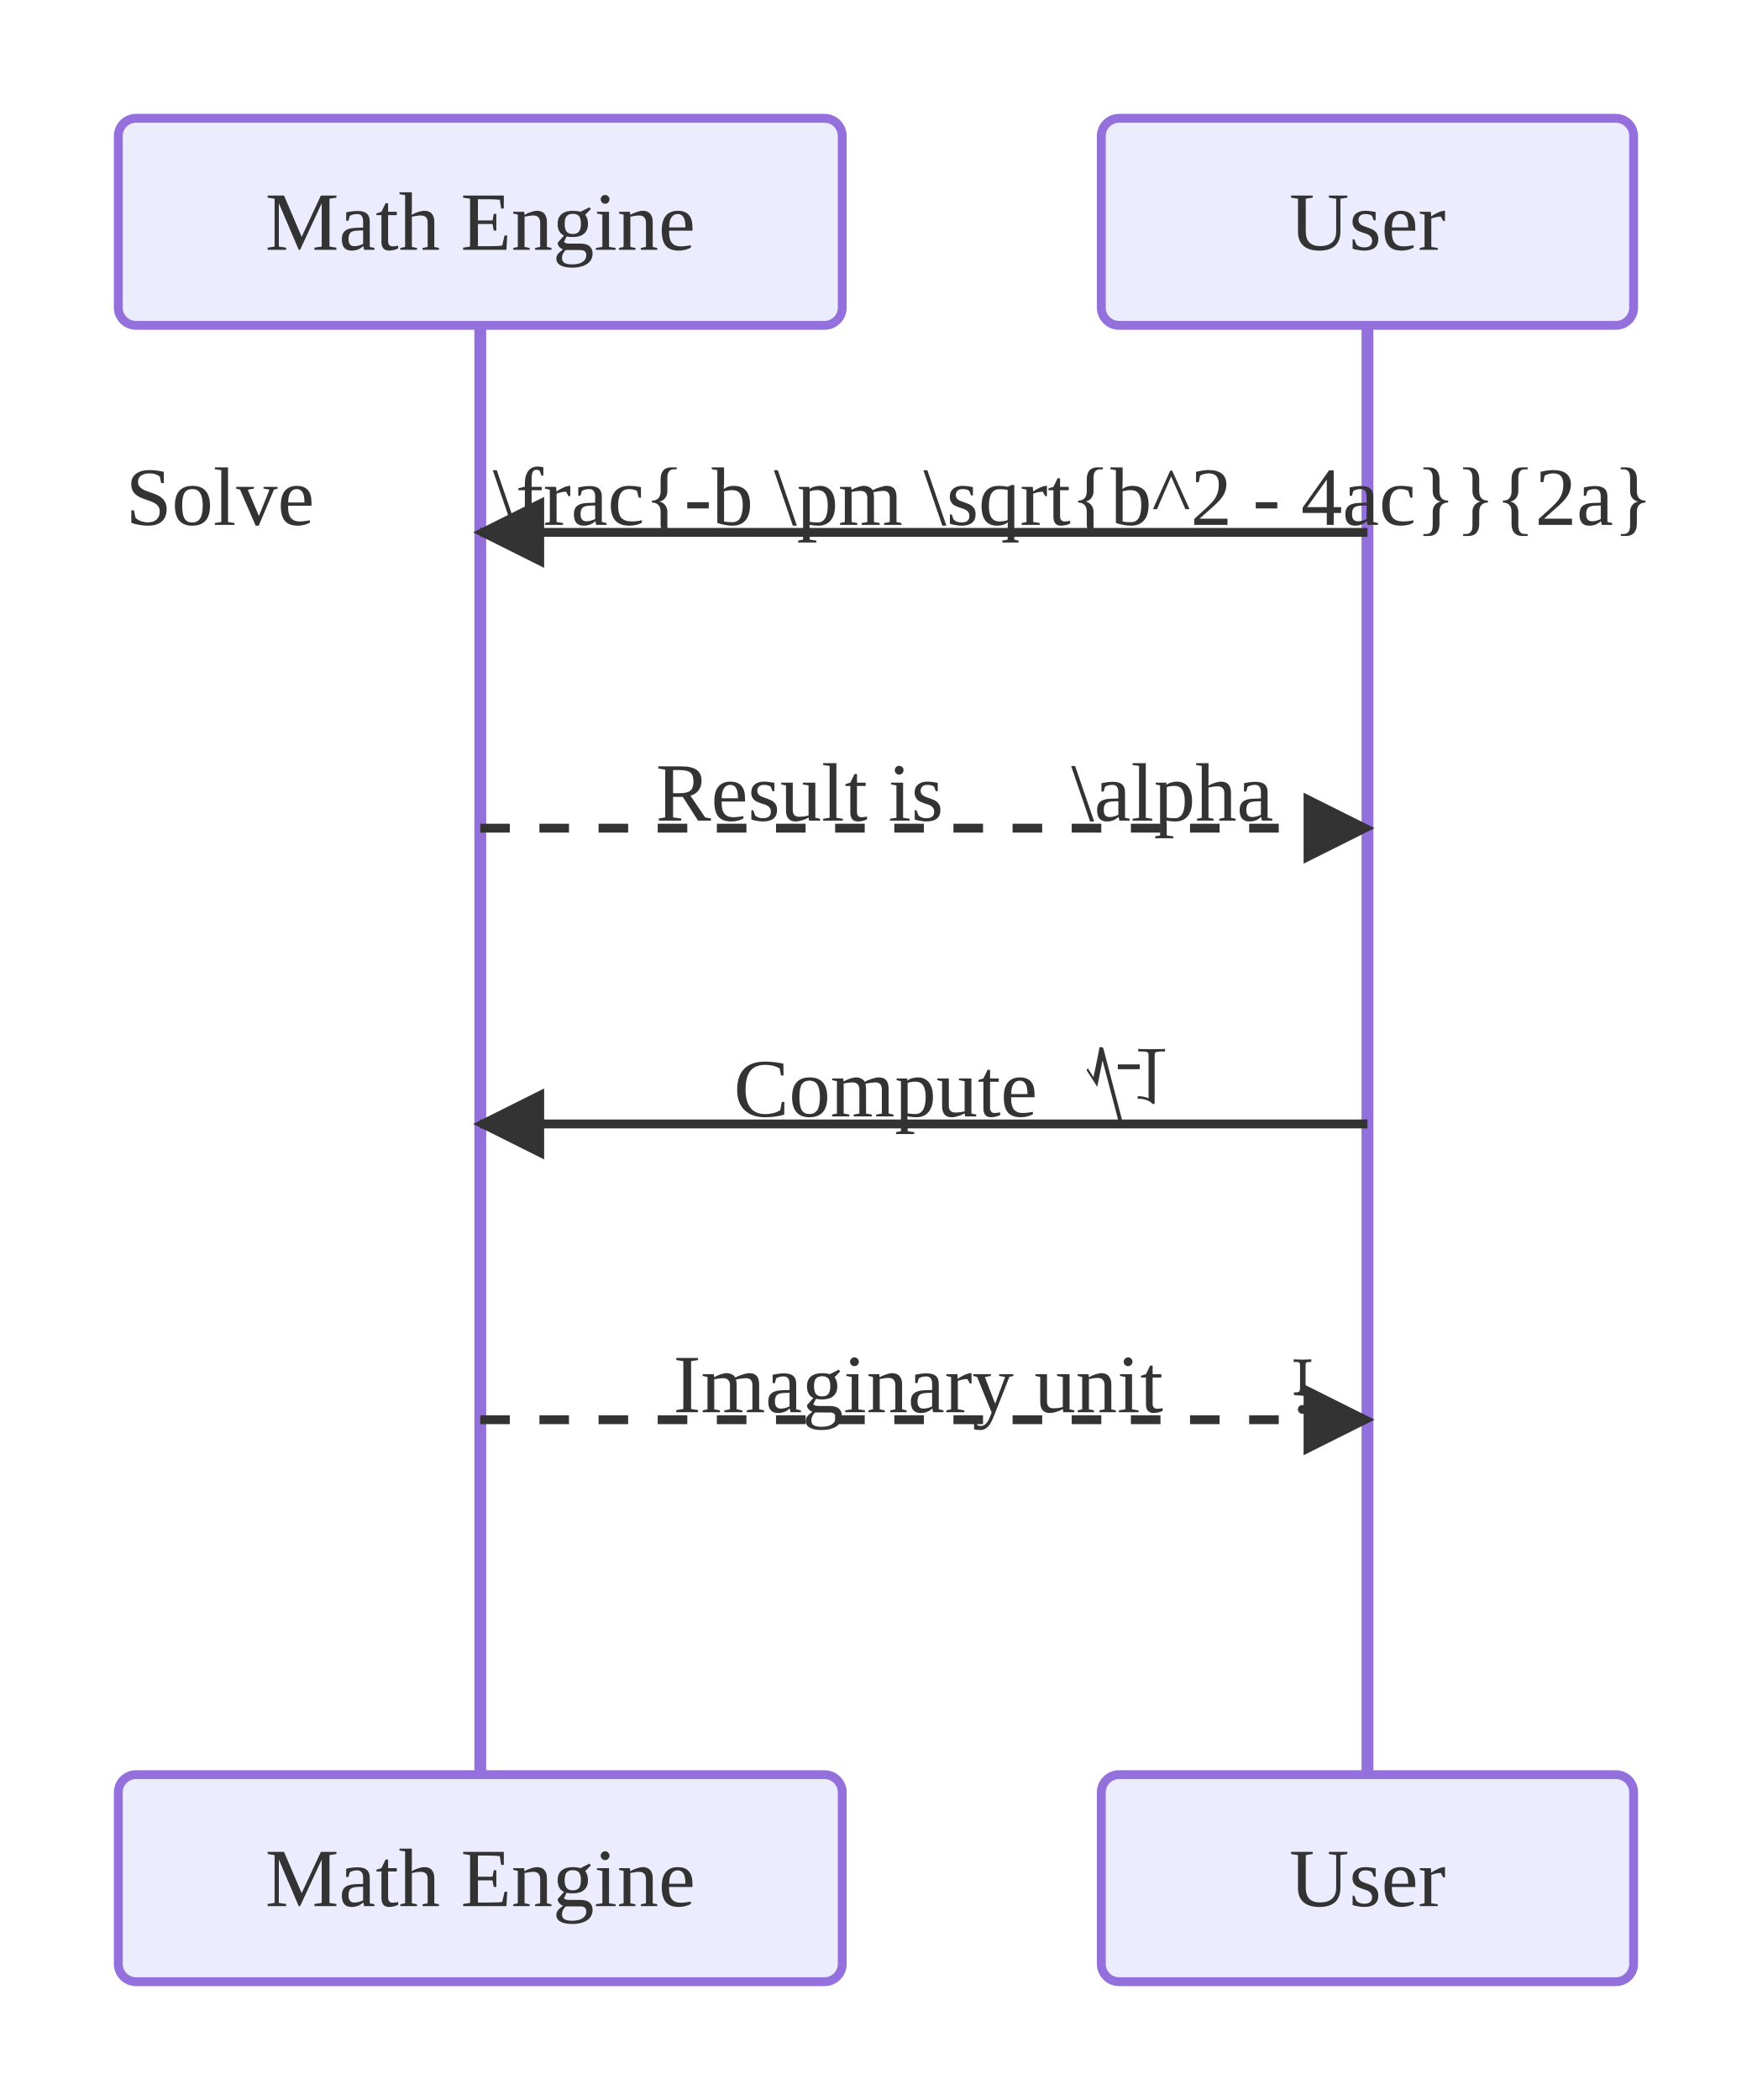
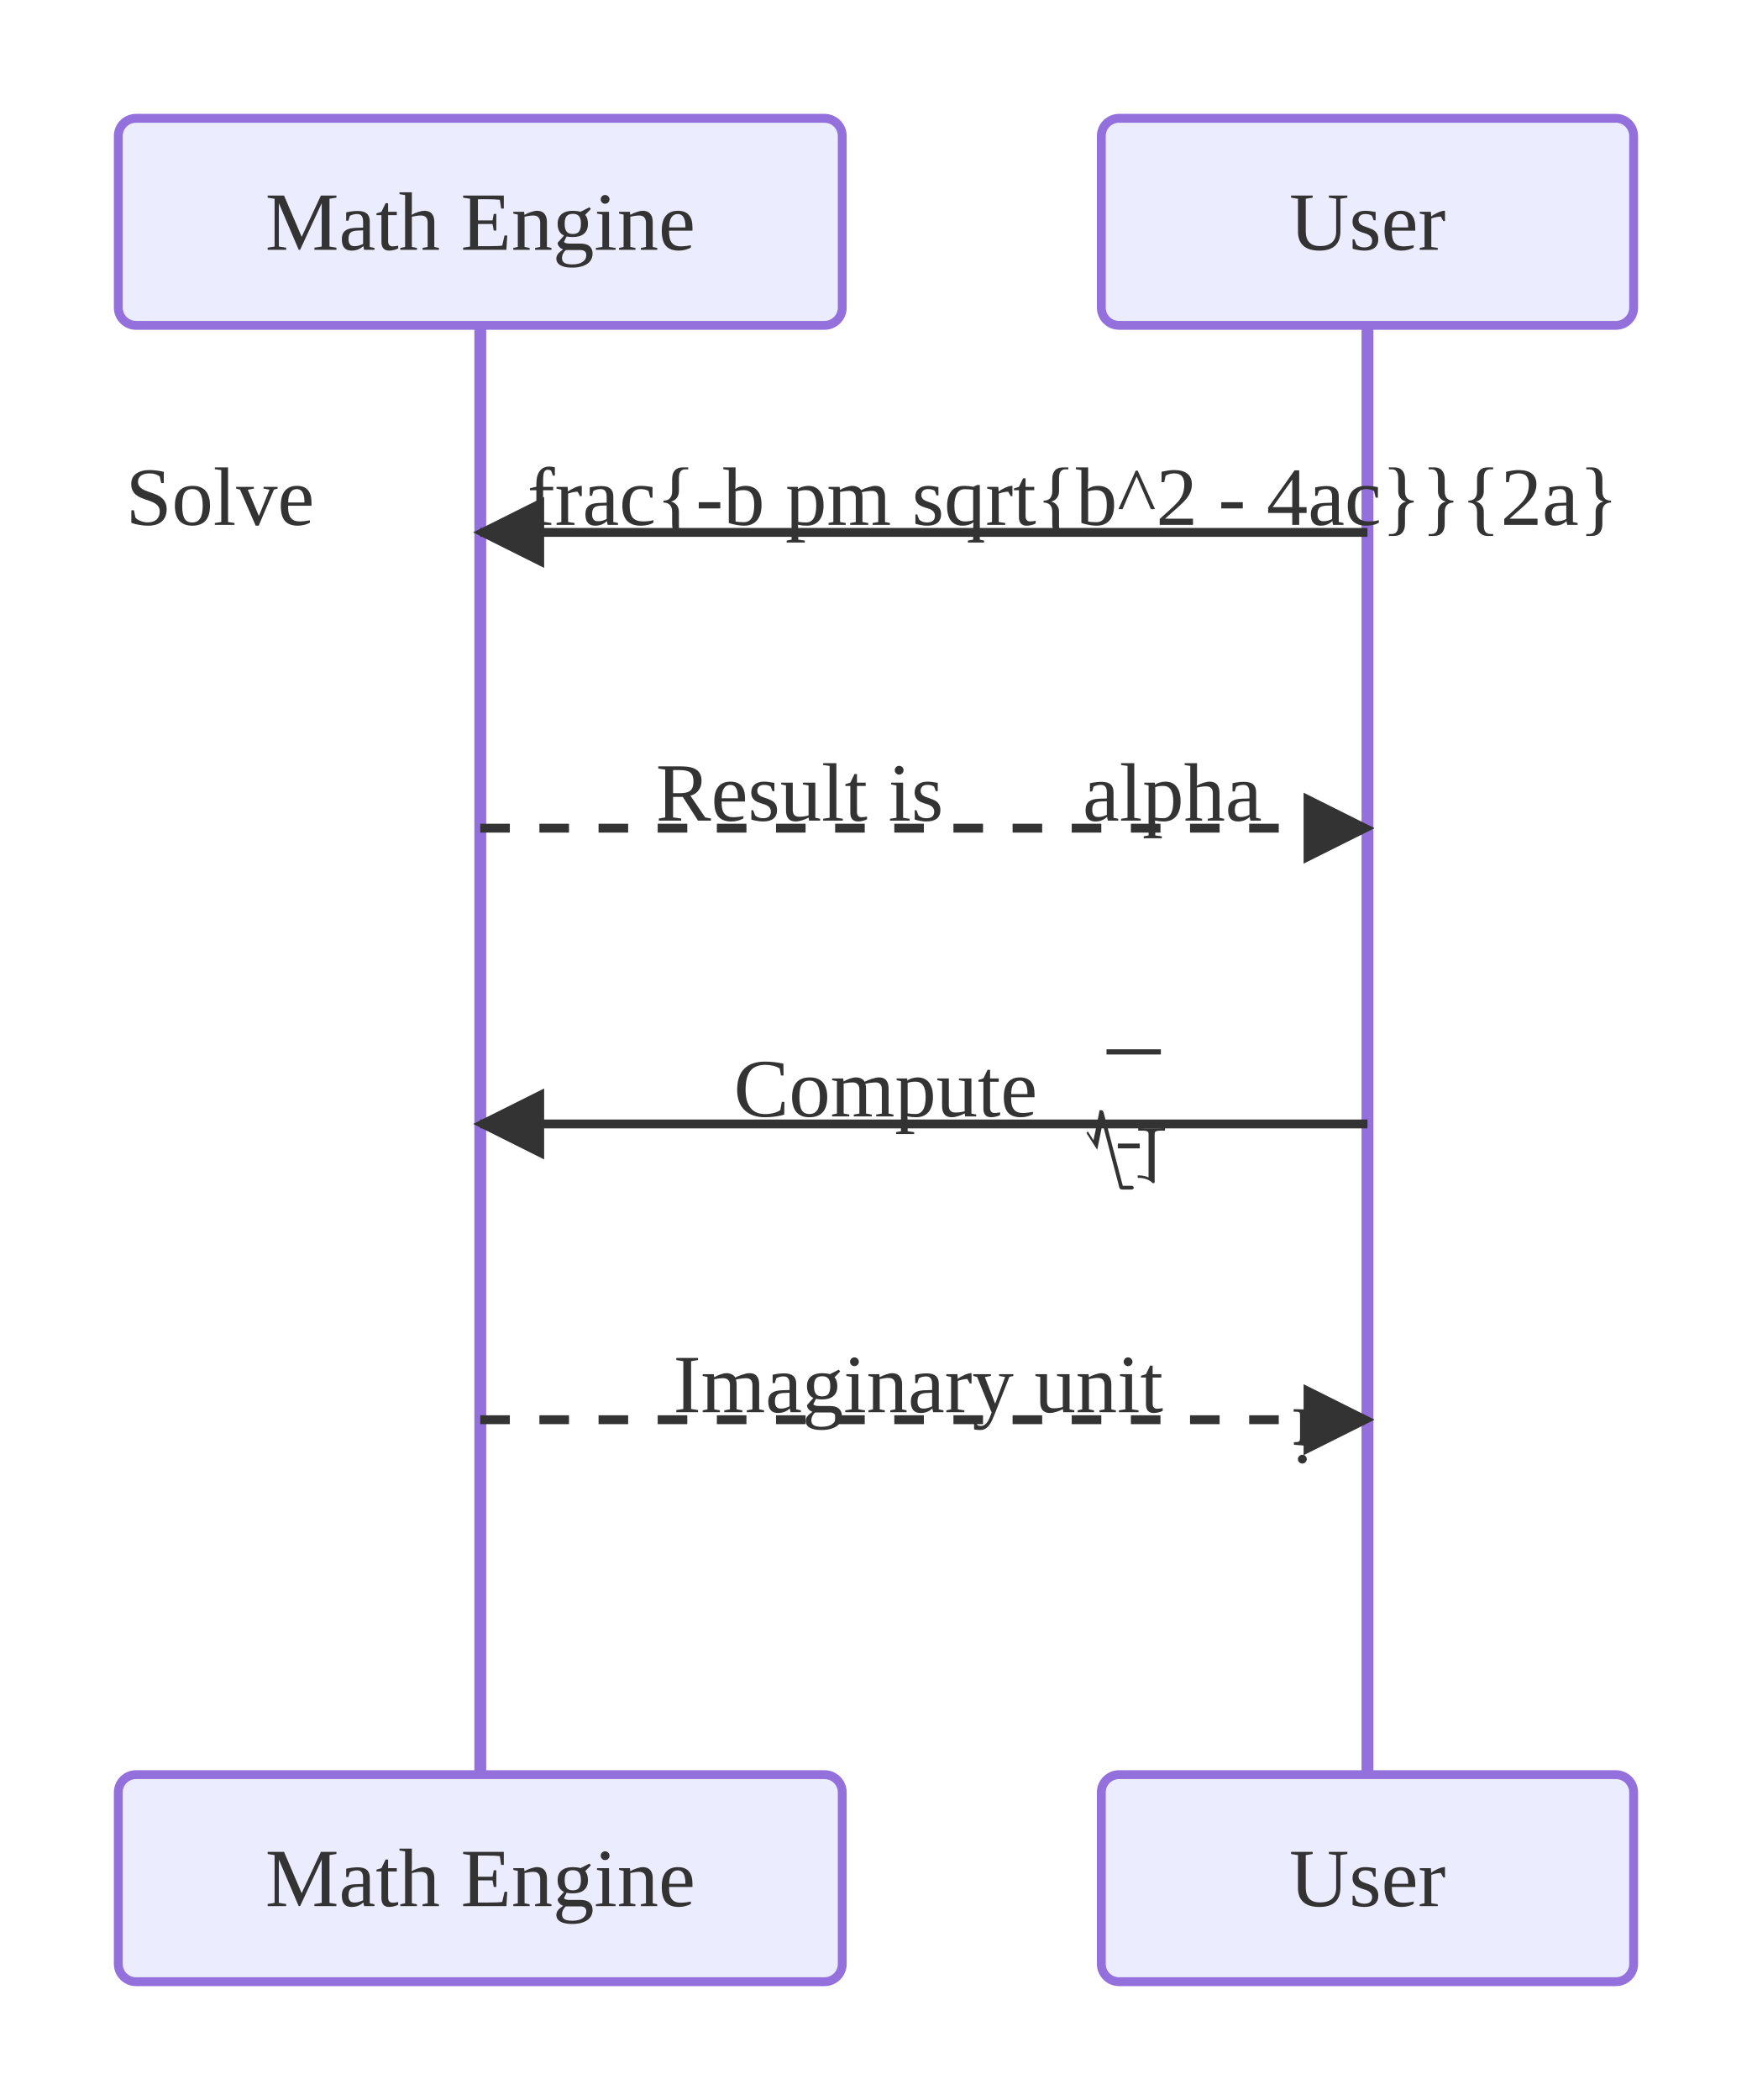
<svg xmlns="http://www.w3.org/2000/svg" viewBox="0 0 296.20 355.00">
  <defs>
    <marker id="seq-arrow-solid" viewBox="0 0 10 10" refX="9.00" refY="5.00" markerWidth="8.00" markerHeight="8.00" orient="auto">
      <polygon points="0,0 10,5 0,10" style="fill:#333" />
    </marker>
    <marker id="seq-arrow-dashed" viewBox="0 0 10 10" refX="9.00" refY="5.00" markerWidth="8.00" markerHeight="8.00" orient="auto">
      <polygon points="0,0 10,5 0,10" style="fill:#333" />
    </marker>
    <marker id="seq-arrow-solid-cross" viewBox="0 0 10 10" refX="5.00" refY="5.00" markerWidth="10.00" markerHeight="10.00" orient="auto">
      <path d="M2,2 L8,8 M2,8 L8,2" style="stroke:#333;stroke-width:1.5;fill:none" />
    </marker>
    <marker id="seq-arrow-dashed-cross" viewBox="0 0 10 10" refX="5.00" refY="5.00" markerWidth="10.00" markerHeight="10.00" orient="auto">
      <path d="M2,2 L8,8 M2,8 L8,2" style="stroke:#333;stroke-width:1.5;fill:none" />
    </marker>
    <marker id="seq-arrow-solid-open" viewBox="0 0 10 10" refX="10.00" refY="5.00" markerWidth="8.00" markerHeight="8.00" orient="auto">
      <polyline points="0,1 10,5 0,9" style="stroke:#333;stroke-width:1.5;fill:none" />
    </marker>
    <marker id="seq-arrow-dashed-open" viewBox="0 0 10 10" refX="10.00" refY="5.00" markerWidth="8.00" markerHeight="8.00" orient="auto">
      <polyline points="0,1 10,5 0,9" style="stroke:#333;stroke-width:1.5;fill:none" />
    </marker>
  </defs>
  <rect x="0.00" y="0.00" width="296.20" height="355.00" style="fill:white;stroke:none" />
  <line x1="81.20" y1="55.00" x2="81.20" y2="300.00" style="stroke:#9370DB;stroke-width:2.0" />
  <line x1="231.20" y1="55.00" x2="231.20" y2="300.00" style="stroke:#9370DB;stroke-width:2.0" />
  <line x1="231.20" y1="90.00" x2="81.20" y2="90.00" style="stroke:#333;stroke-width:1.5;fill:none" marker-end="url(#seq-arrow-solid)" />
  <text x="37.20" y="84.00" text-anchor="middle" dominant-baseline="central" style="fill:#333;font-size:14px">Solve </text>
-   <text x="181.40" y="84.00" text-anchor="middle" dominant-baseline="central" style="fill:#333;font-size:14px">\frac{-b \pm \sqrt{b^2 - 4ac}}{2a}</text>
+   <text x="181.40" y="84.00" text-anchor="middle" dominant-baseline="central" style="fill:#333;font-size:14px">frac{-b pm sqrt{b^2 - 4ac}}{2a}</text>
  <line x1="81.20" y1="140.00" x2="231.20" y2="140.00" style="stroke:#333;stroke-width:1.5;fill:none;stroke-dasharray:5,5" marker-end="url(#seq-arrow-dashed)" />
  <text x="135.20" y="134.00" text-anchor="middle" dominant-baseline="central" style="fill:#333;font-size:14px">Result is </text>
-   <text x="198.20" y="134.00" text-anchor="middle" dominant-baseline="central" style="fill:#333;font-size:14px">\alpha</text>
+   <text x="198.20" y="134.00" text-anchor="middle" dominant-baseline="central" style="fill:#333;font-size:14px">alpha</text>
  <line x1="231.20" y1="190.00" x2="81.20" y2="190.00" style="stroke:#333;stroke-width:1.5;fill:none" marker-end="url(#seq-arrow-solid)" />
  <text x="149.72" y="184.00" text-anchor="middle" dominant-baseline="central" style="fill:#333;font-size:14px">Compute </text>
  <g style="fill:#333" transform="translate(183.32,176.50) scale(1.000)">
-     <path d="M8.359 13.608 C8.359 13.889 8.094 13.936 7.906 13.936 L6.469 13.936 C5.906 13.936 5.906 13.546 5.797 13.077 L3.250 3.389 C3.203 3.186 3.125 2.952 3.094 2.749 L2.188 7.217 L0.469 4.546 L0.391 4.342 L0.609 4.108 L1.562 5.608 C1.609 5.186 1.750 4.749 1.828 4.311 L2.359 1.702 L2.531 0.796 C2.547 0.702 2.547 0.530 2.672 0.514 L2.812 0.514 C3.172 0.514 3.219 0.717 3.297 0.999 L3.922 3.405 L6.375 12.780 C6.422 12.952 6.484 13.108 6.500 13.296 L8.062 13.296 C8.219 13.311 8.359 13.452 8.359 13.608 Z" style="fill:#333" />
-     <rect x="3.76" y="13.25" width="9.19" height="0.88" style="fill:#333" />
-     <path d="M9.372 3.435 L9.372 4.247 L5.669 4.247 L5.669 3.435 L9.372 3.435 Z" style="fill:#333" />
-     <path d="M13.648 0.810 L13.648 1.247 L13.211 1.247 C11.945 1.247 11.898 1.404 11.898 1.919 L11.898 9.763 C11.898 10.107 11.898 10.138 11.586 10.138 C10.711 9.232 9.477 9.232 9.039 9.232 L9.039 8.810 C9.320 8.810 10.148 8.810 10.867 9.169 L10.867 1.919 C10.867 1.419 10.820 1.247 9.570 1.247 L9.117 1.247 L9.117 0.810 C9.602 0.857 10.820 0.857 11.383 0.857 C11.945 0.857 13.164 0.857 13.648 0.810 Z" style="fill:#333" />
+     <path d="M8.359 24.267 C8.359 24.548 8.094 24.595 7.906 24.595 L6.469 24.595 C5.906 24.595 5.906 24.204 5.797 23.736 L3.250 14.048 C3.203 13.845 3.125 13.611 3.094 13.408 L2.188 17.876 L0.469 15.204 L0.391 15.001 L0.609 14.767 L1.562 16.267 C1.609 15.845 1.750 15.408 1.828 14.970 L2.359 12.361 L2.531 11.454 C2.547 11.361 2.547 11.189 2.672 11.173 L2.812 11.173 C3.172 11.173 3.219 11.376 3.297 11.658 L3.922 14.064 L6.375 23.439 C6.422 23.611 6.484 23.767 6.500 23.954 L8.062 23.954 C8.219 23.970 8.359 24.111 8.359 24.267 Z" style="fill:#333" />
+     <rect x="3.76" y="0.88" width="9.19" height="0.88" style="fill:#333" />
+     <path d="M9.372 16.815 L9.372 17.628 L5.669 17.628 L5.669 16.815 L9.372 16.815 Z" style="fill:#333" />
+     <path d="M13.648 14.190 L13.648 14.628 L13.211 14.628 C11.945 14.628 11.898 14.784 11.898 15.299 L11.898 23.143 C11.898 23.487 11.898 23.518 11.586 23.518 C10.711 22.612 9.477 22.612 9.039 22.612 L9.039 22.190 C9.320 22.190 10.148 22.190 10.867 22.549 L10.867 15.299 C10.867 14.799 10.820 14.628 9.570 14.628 L9.117 14.628 L9.117 14.190 C9.602 14.237 10.820 14.237 11.383 14.237 C11.945 14.237 13.164 14.237 13.648 14.190 Z" style="fill:#333" />
  </g>
  <line x1="81.20" y1="240.00" x2="231.20" y2="240.00" style="stroke:#333;stroke-width:1.5;fill:none;stroke-dasharray:5,5" marker-end="url(#seq-arrow-dashed)" />
  <text x="155.25" y="234.00" text-anchor="middle" dominant-baseline="central" style="fill:#333;font-size:14px">Imaginary unit </text>
  <g style="fill:#333" transform="translate(218.25,229.00) scale(1.000)">
-     <path d="M3.453 0.794 L3.453 1.232 C2.531 1.232 2.484 1.294 2.484 1.841 L2.484 6.982 L0.516 6.826 L0.516 6.388 C1.422 6.388 1.547 6.310 1.547 5.622 L1.547 1.857 C1.547 1.232 1.406 1.232 0.469 1.232 L0.469 0.794 L2.000 0.841 C2.484 0.841 2.984 0.810 3.453 0.794 M2.688 9.247 C2.688 9.622 2.359 9.997 1.953 9.997 C1.469 9.997 1.188 9.607 1.188 9.247 C1.188 8.872 1.516 8.513 1.938 8.513 C2.406 8.513 2.688 8.904 2.688 9.247 Z" style="fill:#333" />
+     <path d="M3.453 9.206 L3.453 9.643 C2.531 9.643 2.484 9.706 2.484 10.253 L2.484 15.393 L0.516 15.237 L0.516 14.799 C1.422 14.799 1.547 14.721 1.547 14.034 L1.547 10.268 C1.547 9.643 1.406 9.643 0.469 9.643 L0.469 9.206 L2.000 9.253 C2.484 9.253 2.984 9.221 3.453 9.206 Z M2.688 17.659 C2.688 18.034 2.359 18.409 1.953 18.409 C1.469 18.409 1.188 18.018 1.188 17.659 C1.188 17.284 1.516 16.924 1.938 16.924 C2.406 16.924 2.688 17.315 2.688 17.659 Z" style="fill:#333" />
  </g>
  <rect x="20.00" y="20.00" width="122.40" height="35.00" rx="3.00" ry="3.00" style="fill:#ECECFF;stroke:#9370DB;stroke-width:1.5" />
  <text x="81.20" y="37.50" text-anchor="middle" dominant-baseline="central" style="fill:#333;font-size:14px">Math Engine</text>
  <rect x="20.00" y="300.00" width="122.40" height="35.00" rx="3.00" ry="3.00" style="fill:#ECECFF;stroke:#9370DB;stroke-width:1.5" />
  <text x="81.20" y="317.50" text-anchor="middle" dominant-baseline="central" style="fill:#333;font-size:14px">Math Engine</text>
  <rect x="186.20" y="20.00" width="90.00" height="35.00" rx="3.00" ry="3.00" style="fill:#ECECFF;stroke:#9370DB;stroke-width:1.5" />
  <text x="231.20" y="37.50" text-anchor="middle" dominant-baseline="central" style="fill:#333;font-size:14px">User</text>
  <rect x="186.20" y="300.00" width="90.00" height="35.00" rx="3.00" ry="3.00" style="fill:#ECECFF;stroke:#9370DB;stroke-width:1.5" />
  <text x="231.20" y="317.50" text-anchor="middle" dominant-baseline="central" style="fill:#333;font-size:14px">User</text>
</svg>
